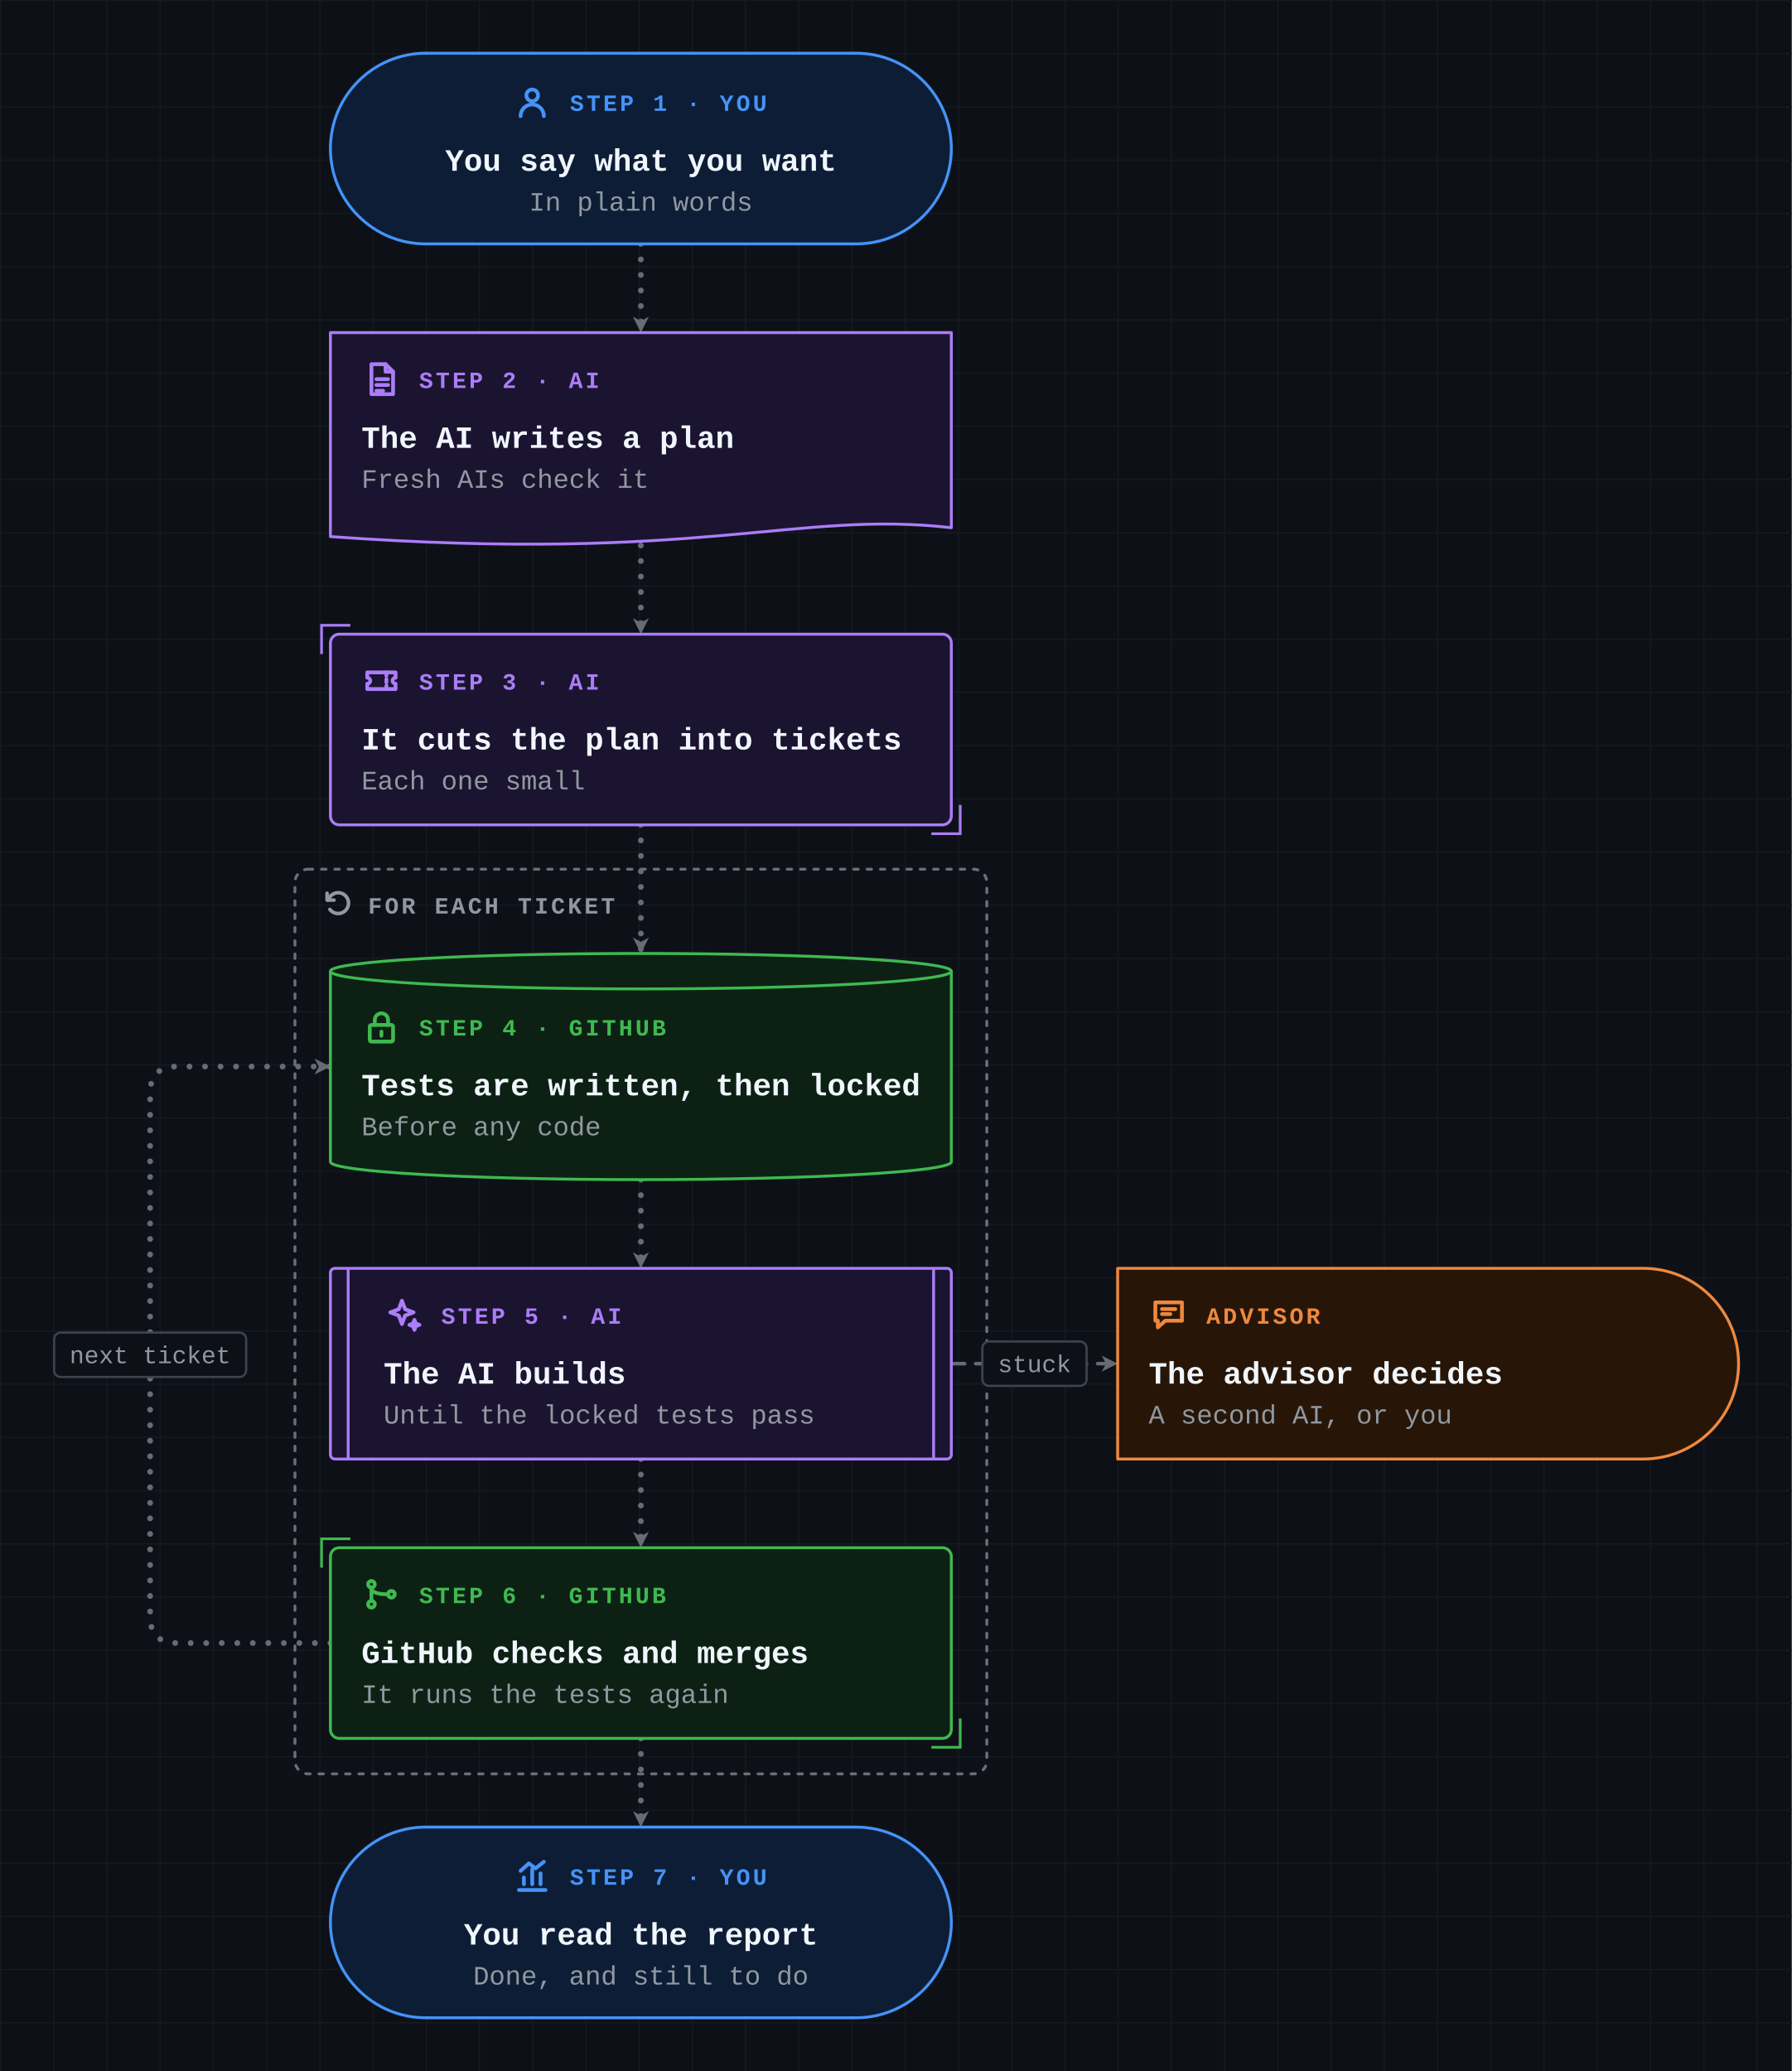
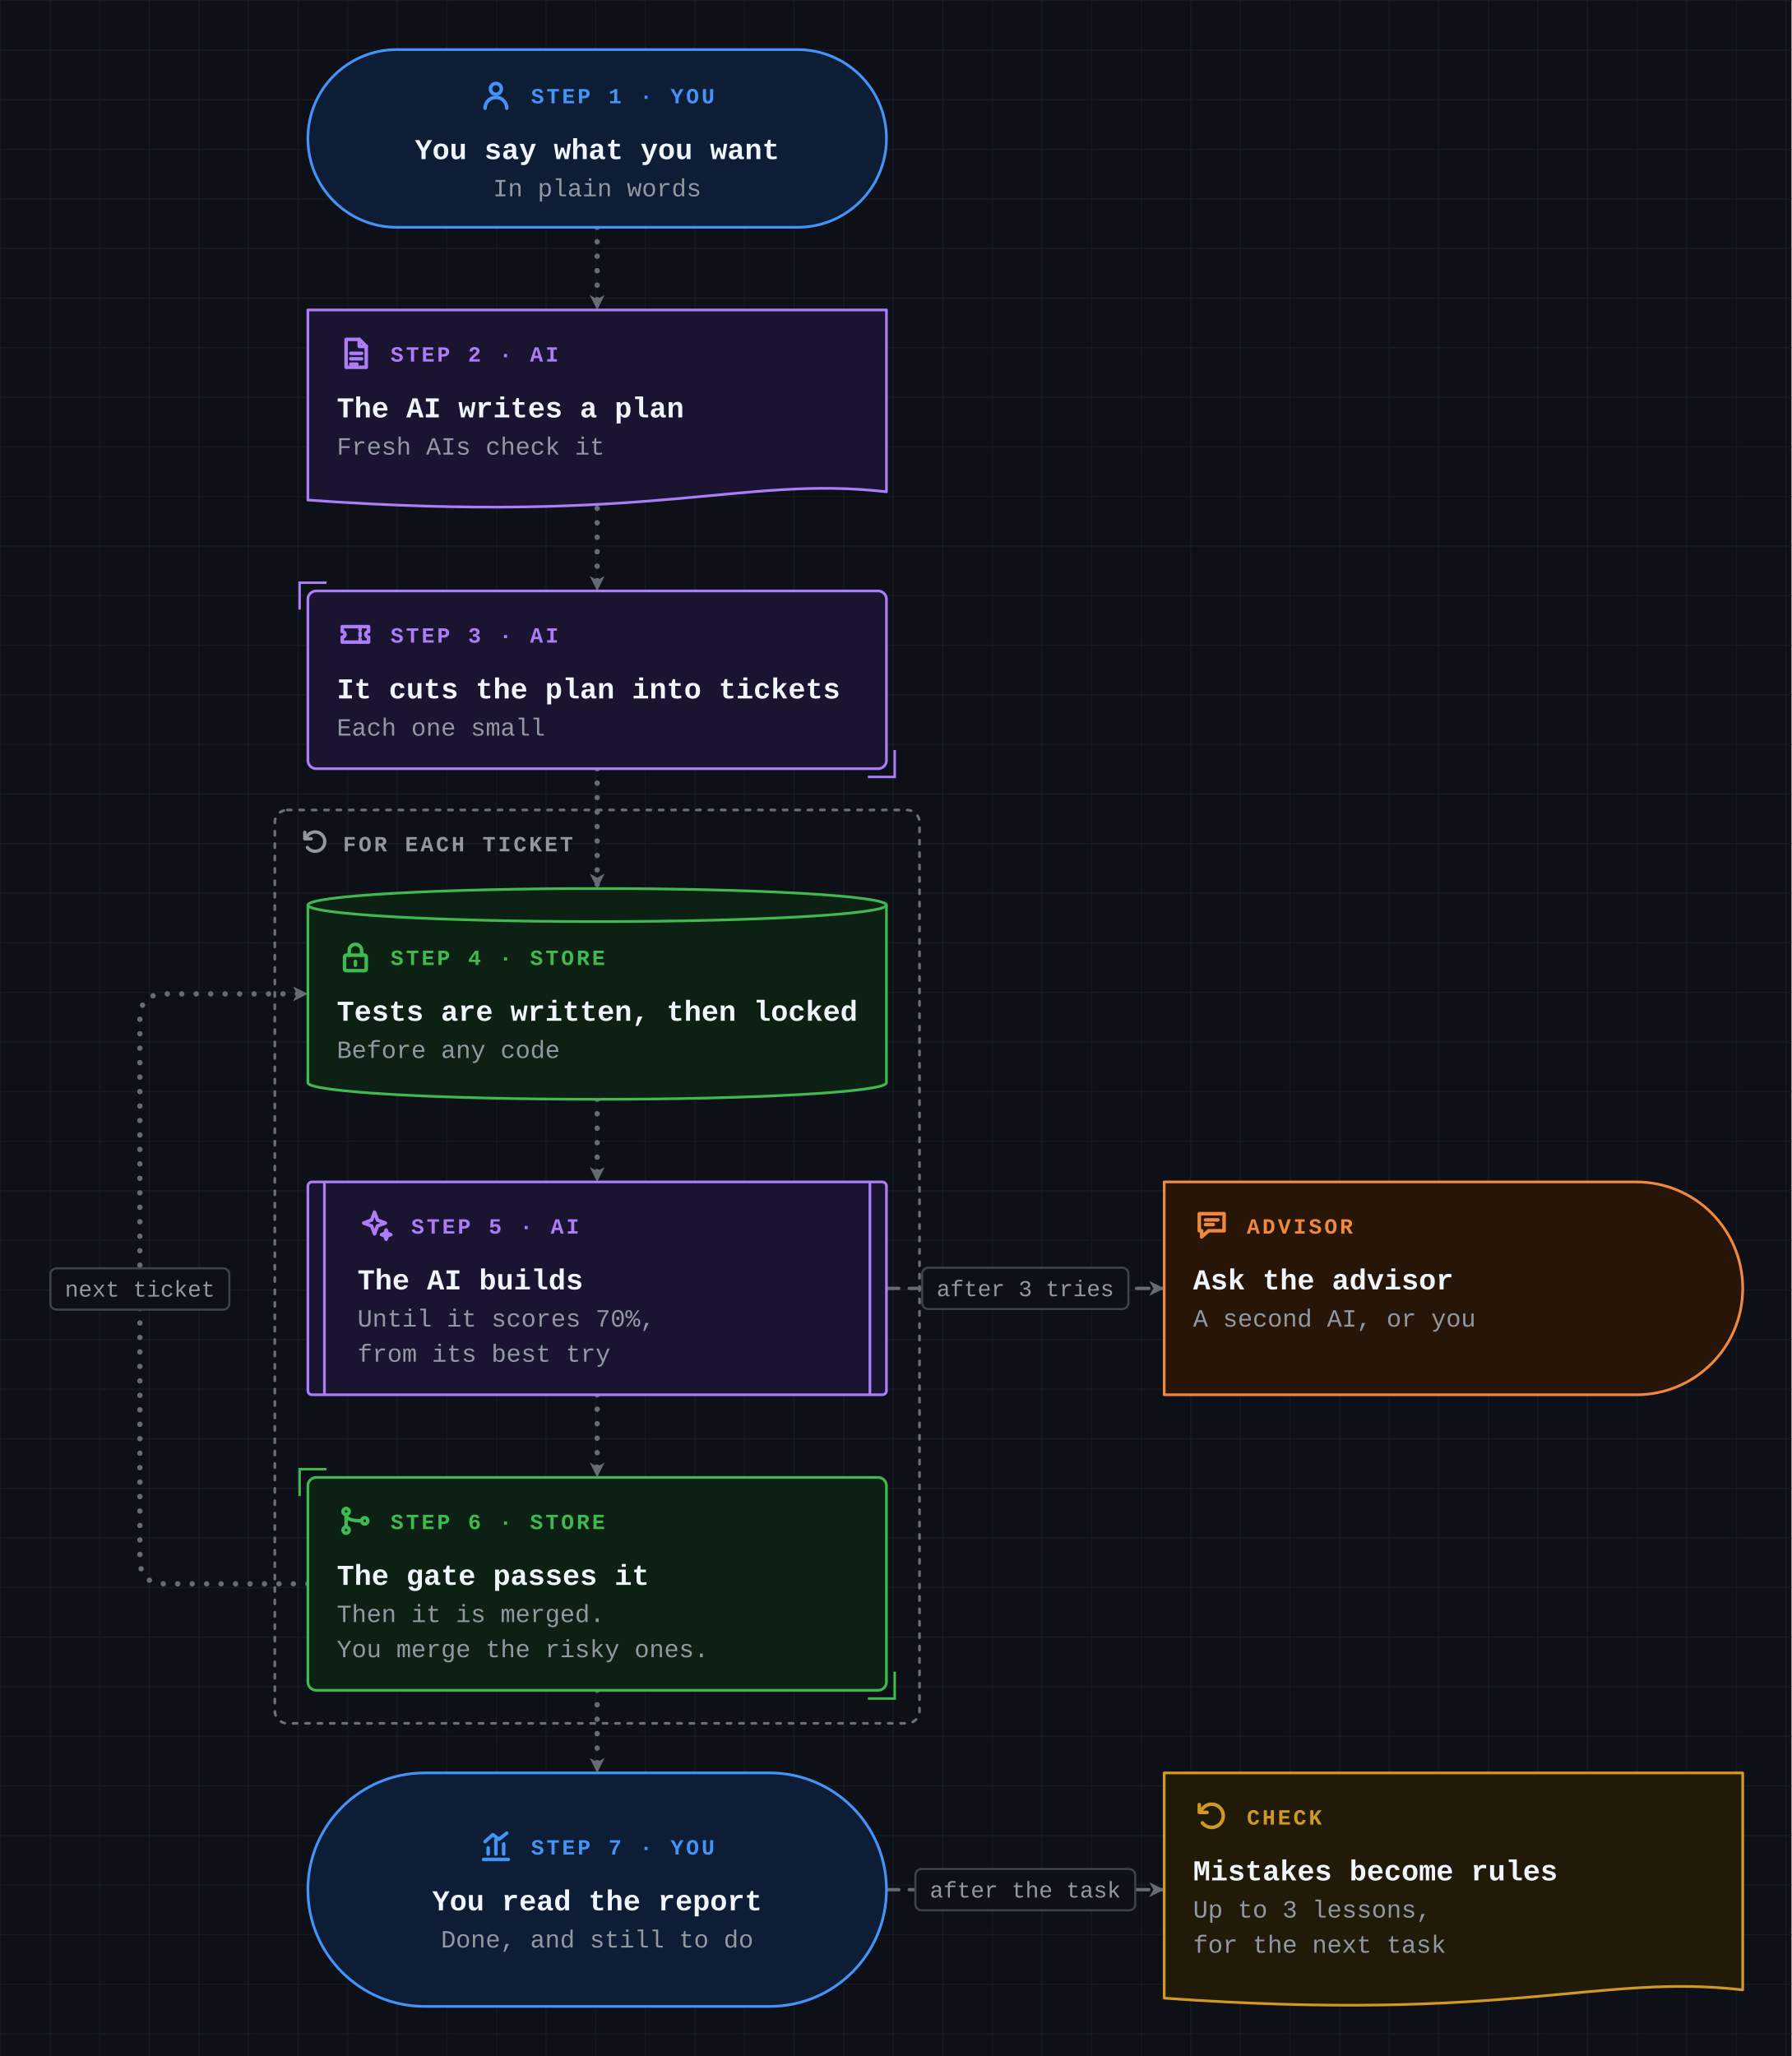
- <svg xmlns="http://www.w3.org/2000/svg" viewBox="-149 -24 808 934" width="808" height="934" role="img" aria-labelledby="title desc" font-family="ui-monospace, SFMono-Regular, 'JetBrains Mono', 'Cascadia Mono', Menlo, Consolas, 'Liberation Mono', monospace">
+ <svg xmlns="http://www.w3.org/2000/svg" viewBox="-149 -24 867 995" width="867" height="995" role="img" aria-labelledby="title desc" font-family="ui-monospace, SFMono-Regular, 'JetBrains Mono', 'Cascadia Mono', Menlo, Consolas, 'Liberation Mono', monospace">
  <defs>
    <marker id="arrow-plain" viewBox="0 0 10 10" refX="9" refY="5" markerWidth="9" markerHeight="9" markerUnits="userSpaceOnUse" orient="auto-start-reverse">
      <path d="M1,1 L9,5 L1,9 L3.2,5 z" fill="#656c76" />
    </marker>
    <marker id="arrow-fail" viewBox="0 0 10 10" refX="9" refY="5" markerWidth="9" markerHeight="9" markerUnits="userSpaceOnUse" orient="auto-start-reverse">
      <path d="M1,1 L9,5 L1,9 L3.2,5 z" fill="#f85149" />
    </marker>
    <marker id="arrow-pass" viewBox="0 0 10 10" refX="9" refY="5" markerWidth="9" markerHeight="9" markerUnits="userSpaceOnUse" orient="auto-start-reverse">
      <path d="M1,1 L9,5 L1,9 L3.2,5 z" fill="#3fb950" />
    </marker>
    <pattern id="grid" x="-149" y="-24" width="24" height="24" patternUnits="userSpaceOnUse">
      <path d="M24 0H0V24" fill="none" stroke="#161b22" stroke-width="1" />
    </pattern>
  </defs>
  <style>.main{stroke-width:2.6;stroke-dasharray:0 7;animation:flow 0.8s linear infinite}.side{stroke-width:1.6;stroke-dasharray:6 5;animation:side 1.6s linear infinite}@keyframes flow{to{stroke-dashoffset:-7}}@keyframes side{to{stroke-dashoffset:-11}}@media (prefers-reduced-motion:reduce){.main,.side{animation:none}.ticket{display:none}}</style>
-   <rect x="-149" y="-24" width="808" height="934" fill="#0d1117" />
-   <rect x="-149" y="-24" width="808" height="934" fill="url(#grid)" />
-   <rect x="-16.0" y="368.0" width="312.0" height="408.0" rx="6" fill="none" stroke="#9198a1" stroke-opacity="0.7" stroke-width="1.3" stroke-dasharray="2 4" stroke-linecap="round" />
+   <rect x="-149" y="-24" width="867" height="995" fill="#0d1117" />
+   <rect x="-149" y="-24" width="867" height="995" fill="url(#grid)" />
+   <rect x="-16.0" y="368.0" width="312.0" height="442.0" rx="6" fill="none" stroke="#9198a1" stroke-opacity="0.7" stroke-width="1.3" stroke-dasharray="2 4" stroke-linecap="round" />
  <g transform="translate(-4.0,376.0) scale(0.625)" fill="none" stroke="#9198a1" stroke-width="2.56" stroke-linecap="round" stroke-linejoin="round">
    <path d="M4 4.5v5h5" />
    <path d="M4.8 9.5A7.5 7.5 0 1 1 6 16.2" />
  </g>
  <text x="17.0" y="388.0" font-size="10.5" font-weight="700" letter-spacing="1.2" fill="#9198a1">FOR EACH TICKET</text>
  <path class="main" d="M140.0,86.0 L140.0,126.0" fill="none" stroke="#656c76" stroke-linecap="round" stroke-linejoin="round" marker-end="url(#arrow-plain)" />
  <path class="main" d="M140.0,222.0 L140.0,262.0" fill="none" stroke="#656c76" stroke-linecap="round" stroke-linejoin="round" marker-end="url(#arrow-plain)" />
  <path class="main" d="M140.0,348.0 L140.0,406.0" fill="none" stroke="#656c76" stroke-linecap="round" stroke-linejoin="round" marker-end="url(#arrow-plain)" />
  <path class="main" d="M140.0,508.0 L140.0,548.0" fill="none" stroke="#656c76" stroke-linecap="round" stroke-linejoin="round" marker-end="url(#arrow-plain)" />
-   <path class="main" d="M140.0,634.0 L140.0,674.0" fill="none" stroke="#656c76" stroke-linecap="round" stroke-linejoin="round" marker-end="url(#arrow-plain)" />
-   <path class="main" d="M140.0,760.0 L140.0,800.0" fill="none" stroke="#656c76" stroke-linecap="round" stroke-linejoin="round" marker-end="url(#arrow-plain)" />
-   <path class="main" d="M0.0,717.0 L-69.3,717.0 Q-81.3,717.0 -81.3,705.0 L-81.3,469.0 Q-81.3,457.0 -69.3,457.0 L0.0,457.0" fill="none" stroke="#656c76" stroke-linecap="round" stroke-linejoin="round" marker-end="url(#arrow-plain)" />
-   <path class="side" d="M280.0,591.0 L355.0,591.0" fill="none" stroke="#656c76" stroke-linecap="round" stroke-linejoin="round" marker-end="url(#arrow-plain)" />
+   <path class="main" d="M140.0,651.0 L140.0,691.0" fill="none" stroke="#656c76" stroke-linecap="round" stroke-linejoin="round" marker-end="url(#arrow-plain)" />
+   <path class="main" d="M140.0,794.0 L140.0,834.0" fill="none" stroke="#656c76" stroke-linecap="round" stroke-linejoin="round" marker-end="url(#arrow-plain)" />
+   <path class="main" d="M0.0,742.5 L-69.3,742.5 Q-81.3,742.5 -81.3,730.5 L-81.3,469.0 Q-81.3,457.0 -69.3,457.0 L0.0,457.0" fill="none" stroke="#656c76" stroke-linecap="round" stroke-linejoin="round" marker-end="url(#arrow-plain)" />
+   <path class="side" d="M280.0,599.5 L414.4,599.5" fill="none" stroke="#656c76" stroke-linecap="round" stroke-linejoin="round" marker-end="url(#arrow-plain)" />
+   <path class="side" d="M280.0,890.5 L414.4,890.5" fill="none" stroke="#656c76" stroke-linecap="round" stroke-linejoin="round" marker-end="url(#arrow-plain)" />
  <rect x="0.0" y="0.0" width="280.0" height="86.0" rx="43.0" fill="#0d1d35" stroke="#4493f8" stroke-width="1.3" stroke-linejoin="round" />
  <g transform="translate(82.0,13.0) scale(0.75)" fill="none" stroke="#4493f8" stroke-width="2.27" stroke-linecap="round" stroke-linejoin="round">
    <path d="M12 4.5a3.5 3.5 0 1 0 0 7a3.5 3.5 0 1 0 0-7z" />
    <path d="M5 20.5c0-3.9 3.1-7 7-7s7 3.1 7 7" />
  </g>
  <text x="108.0" y="26.0" font-size="10.5" font-weight="700" letter-spacing="1.2" fill="#4493f8">STEP 1 · YOU</text>
  <text x="140.0" y="53.0" text-anchor="middle" font-size="14" font-weight="700" fill="#f0f6fc">You say what you want</text>
  <text x="140.0" y="71.0" text-anchor="middle" font-size="12" fill="#9198a1">In plain words</text>
  <path d="M0.0,126.0 H280.0 V214.0 C210.0,206.0 168.0,230.0 0.0,218.0 Z" fill="#1b1430" stroke="#ab7df8" stroke-width="1.3" stroke-linejoin="round" />
  <g transform="translate(14.0,138.0) scale(0.75)" fill="none" stroke="#ab7df8" stroke-width="2.27" stroke-linecap="round" stroke-linejoin="round">
    <path d="M6 3h8.5L19 7.5V21H6z" />
    <path d="M14.5 3v4.5H19" />
    <path d="M9 12h7M9 15.5h7M9 19h4" />
  </g>
  <text x="40.0" y="151.0" font-size="10.5" font-weight="700" letter-spacing="1.2" fill="#ab7df8">STEP 2 · AI</text>
  <text x="14.0" y="178.0" font-size="14" font-weight="700" fill="#f0f6fc">The AI writes a plan</text>
  <text x="14.0" y="196.0" font-size="12" fill="#9198a1">Fresh AIs check it</text>
  <rect x="0.0" y="262.0" width="280.0" height="86.0" rx="4" fill="#1b1430" stroke="#ab7df8" stroke-width="1.3" stroke-linejoin="round" />
  <path d="M9.0,258.0 H-4.0 V271.0" fill="none" stroke="#ab7df8" stroke-width="1.2" />
  <path d="M271.0,352.0 H284.0 V339.0" fill="none" stroke="#ab7df8" stroke-width="1.2" />
  <g transform="translate(14.0,274.0) scale(0.75)" fill="none" stroke="#ab7df8" stroke-width="2.27" stroke-linecap="round" stroke-linejoin="round">
    <path d="M3.5 7h17v3.2a1.8 1.8 0 0 0 0 3.6V17h-17v-3.2a1.8 1.8 0 0 0 0-3.6z" />
    <path d="M15 7v2M15 11v2M15 15v2" />
  </g>
  <text x="40.0" y="287.0" font-size="10.5" font-weight="700" letter-spacing="1.2" fill="#ab7df8">STEP 3 · AI</text>
  <text x="14.0" y="314.0" font-size="14" font-weight="700" fill="#f0f6fc">It cuts the plan into tickets</text>
  <text x="14.0" y="332.0" font-size="12" fill="#9198a1">Each one small</text>
  <path d="M0.0,414.0 A140.0,8 0 0 1 280.0,414.0 V500.0 A140.0,8 0 0 1 0.0,500.0 Z" fill="#0c2114" stroke="#3fb950" stroke-width="1.3" stroke-linejoin="round" />
  <path d="M0.0,414.0 A140.0,8 0 0 0 280.0,414.0" fill="none" stroke="#3fb950" stroke-width="1.3" />
  <g transform="translate(14.0,430.0) scale(0.75)" fill="none" stroke="#3fb950" stroke-width="2.27" stroke-linecap="round" stroke-linejoin="round">
    <path d="M6 11h12a1 1 0 0 1 1 1v8a1 1 0 0 1-1 1H6a1 1 0 0 1-1-1v-8a1 1 0 0 1 1-1z" />
    <path d="M8 11V8a4 4 0 0 1 8 0v3" />
    <path d="M12 15v2.5" />
  </g>
-   <text x="40.0" y="443.0" font-size="10.5" font-weight="700" letter-spacing="1.2" fill="#3fb950">STEP 4 · GITHUB</text>
+   <text x="40.0" y="443.0" font-size="10.5" font-weight="700" letter-spacing="1.2" fill="#3fb950">STEP 4 · STORE</text>
  <text x="14.0" y="470.0" font-size="14" font-weight="700" fill="#f0f6fc">Tests are written, then locked</text>
  <text x="14.0" y="488.0" font-size="12" fill="#9198a1">Before any code</text>
-   <rect x="0.0" y="548.0" width="280.0" height="86.0" rx="2" fill="#1b1430" stroke="#ab7df8" stroke-width="1.3" stroke-linejoin="round" />
-   <path d="M8.0,548.0 V634.0 M272.0,548.0 V634.0" stroke="#ab7df8" stroke-width="1.3" />
+   <rect x="0.0" y="548.0" width="280.0" height="103.0" rx="2" fill="#1b1430" stroke="#ab7df8" stroke-width="1.3" stroke-linejoin="round" />
+   <path d="M8.0,548.0 V651.0 M272.0,548.0 V651.0" stroke="#ab7df8" stroke-width="1.3" />
  <g transform="translate(24.0,560.0) scale(0.75)" fill="none" stroke="#ab7df8" stroke-width="2.27" stroke-linecap="round" stroke-linejoin="round">
    <path d="M11 3.5l1.9 5.1L18 10.5l-5.1 1.9L11 17.5l-1.9-5.1L4 10.5l5.1-1.9z" />
    <path d="M18.5 15l.8 2.2l2.2.8l-2.2.8l-.8 2.2l-.8-2.2l-2.2-.8l2.2-.8z" />
  </g>
  <text x="50.0" y="573.0" font-size="10.5" font-weight="700" letter-spacing="1.2" fill="#ab7df8">STEP 5 · AI</text>
  <text x="24.0" y="600.0" font-size="14" font-weight="700" fill="#f0f6fc">The AI builds</text>
-   <text x="24.0" y="618.0" font-size="12" fill="#9198a1">Until the locked tests pass</text>
-   <rect x="0.0" y="674.0" width="280.0" height="86.0" rx="4" fill="#0c2114" stroke="#3fb950" stroke-width="1.3" stroke-linejoin="round" />
-   <path d="M9.0,670.0 H-4.0 V683.0" fill="none" stroke="#3fb950" stroke-width="1.2" />
-   <path d="M271.0,764.0 H284.0 V751.0" fill="none" stroke="#3fb950" stroke-width="1.2" />
-   <g transform="translate(14.0,686.0) scale(0.75)" fill="none" stroke="#3fb950" stroke-width="2.27" stroke-linecap="round" stroke-linejoin="round">
+   <text x="24.0" y="618.0" font-size="12" fill="#9198a1">Until it scores 70%,</text>
+   <text x="24.0" y="635.0" font-size="12" fill="#9198a1">from its best try</text>
+   <rect x="0.0" y="691.0" width="280.0" height="103.0" rx="4" fill="#0c2114" stroke="#3fb950" stroke-width="1.3" stroke-linejoin="round" />
+   <path d="M9.0,687.0 H-4.0 V700.0" fill="none" stroke="#3fb950" stroke-width="1.2" />
+   <path d="M271.0,798.0 H284.0 V785.0" fill="none" stroke="#3fb950" stroke-width="1.2" />
+   <g transform="translate(14.0,703.0) scale(0.75)" fill="none" stroke="#3fb950" stroke-width="2.27" stroke-linecap="round" stroke-linejoin="round">
    <path d="M6 4a2 2 0 1 0 0 4a2 2 0 1 0 0-4z" />
    <path d="M6 16a2 2 0 1 0 0 4a2 2 0 1 0 0-4z" />
    <path d="M18 10a2 2 0 1 0 0 4a2 2 0 1 0 0-4z" />
    <path d="M6 8v8" />
    <path d="M6 8c0 3 4 4 10 4" />
  </g>
-   <text x="40.0" y="699.0" font-size="10.5" font-weight="700" letter-spacing="1.2" fill="#3fb950">STEP 6 · GITHUB</text>
-   <text x="14.0" y="726.0" font-size="14" font-weight="700" fill="#f0f6fc">GitHub checks and merges</text>
-   <text x="14.0" y="744.0" font-size="12" fill="#9198a1">It runs the tests again</text>
-   <rect x="0.0" y="800.0" width="280.0" height="86.0" rx="43.0" fill="#0d1d35" stroke="#4493f8" stroke-width="1.3" stroke-linejoin="round" />
-   <g transform="translate(82.0,813.0) scale(0.75)" fill="none" stroke="#4493f8" stroke-width="2.27" stroke-linecap="round" stroke-linejoin="round">
+   <text x="40.0" y="716.0" font-size="10.5" font-weight="700" letter-spacing="1.2" fill="#3fb950">STEP 6 · STORE</text>
+   <text x="14.0" y="743.0" font-size="14" font-weight="700" fill="#f0f6fc">The gate passes it</text>
+   <text x="14.0" y="761.0" font-size="12" fill="#9198a1">Then it is merged.</text>
+   <text x="14.0" y="778.0" font-size="12" fill="#9198a1">You merge the risky ones.</text>
+   <rect x="0.0" y="834.0" width="280.0" height="113.0" rx="56.5" fill="#0d1d35" stroke="#4493f8" stroke-width="1.3" stroke-linejoin="round" />
+   <g transform="translate(82.0,860.5) scale(0.75)" fill="none" stroke="#4493f8" stroke-width="2.27" stroke-linecap="round" stroke-linejoin="round">
    <path d="M4 20.5h16" />
    <path d="M7 17v-4M12 17V8M17 17v-6.5" />
    <path d="M5 9l5-4.5l4 3l5-4" />
  </g>
-   <text x="108.0" y="826.0" font-size="10.5" font-weight="700" letter-spacing="1.2" fill="#4493f8">STEP 7 · YOU</text>
-   <text x="140.0" y="853.0" text-anchor="middle" font-size="14" font-weight="700" fill="#f0f6fc">You read the report</text>
-   <text x="140.0" y="871.0" text-anchor="middle" font-size="12" fill="#9198a1">Done, and still to do</text>
-   <path d="M355.0,548.0 H592.0 A43.0,43.0 0 0 1 592.0,634.0 H355.0 Z" fill="#271608" stroke="#f0883e" stroke-width="1.3" stroke-linejoin="round" />
-   <g transform="translate(369.0,560.0) scale(0.75)" fill="none" stroke="#f0883e" stroke-width="2.27" stroke-linecap="round" stroke-linejoin="round">
+   <text x="108.0" y="873.5" font-size="10.5" font-weight="700" letter-spacing="1.2" fill="#4493f8">STEP 7 · YOU</text>
+   <text x="140.0" y="900.5" text-anchor="middle" font-size="14" font-weight="700" fill="#f0f6fc">You read the report</text>
+   <text x="140.0" y="918.5" text-anchor="middle" font-size="12" fill="#9198a1">Done, and still to do</text>
+   <path d="M414.4,548.0 H642.9 A51.5,51.5 0 0 1 642.9,651.0 H414.4 Z" fill="#271608" stroke="#f0883e" stroke-width="1.3" stroke-linejoin="round" />
+   <g transform="translate(428.4,560.0) scale(0.75)" fill="none" stroke="#f0883e" stroke-width="2.27" stroke-linecap="round" stroke-linejoin="round">
    <path d="M4 4.5h16v11H10l-4.5 4v-4H4z" />
    <path d="M8 8.5h8M8 11.5h5" />
  </g>
-   <text x="395.0" y="573.0" font-size="10.5" font-weight="700" letter-spacing="1.2" fill="#f0883e">ADVISOR</text>
-   <text x="369.0" y="600.0" font-size="14" font-weight="700" fill="#f0f6fc">The advisor decides</text>
-   <text x="369.0" y="618.0" font-size="12" fill="#9198a1">A second AI, or you</text>
-   <rect x="-124.6" y="577.0" width="86.6" height="20" rx="3" fill="#0d1117" stroke="#3d444d" stroke-width="1" />
-   <text x="-81.3" y="590.8" text-anchor="middle" font-size="11" fill="#9198a1">next ticket</text>
-   <rect x="294.0" y="581.0" width="47.0" height="20" rx="3" fill="#0d1117" stroke="#3d444d" stroke-width="1" />
-   <text x="317.5" y="594.8" text-anchor="middle" font-size="11" fill="#9198a1">stuck</text>
+   <text x="454.4" y="573.0" font-size="10.5" font-weight="700" letter-spacing="1.2" fill="#f0883e">ADVISOR</text>
+   <text x="428.4" y="600.0" font-size="14" font-weight="700" fill="#f0f6fc">Ask the advisor</text>
+   <text x="428.4" y="618.0" font-size="12" fill="#9198a1">A second AI, or you</text>
+   <path d="M414.4,834.0 H694.4 V939.0 C624.4,931.0 582.4,955.0 414.4,943.0 Z" fill="#221a08" stroke="#d29922" stroke-width="1.3" stroke-linejoin="round" />
+   <g transform="translate(428.4,846.0) scale(0.75)" fill="none" stroke="#d29922" stroke-width="2.27" stroke-linecap="round" stroke-linejoin="round">
+     <path d="M4 4.5v5h5" />
+     <path d="M4.8 9.5A7.5 7.5 0 1 1 6 16.2" />
+   </g>
+   <text x="454.4" y="859.0" font-size="10.5" font-weight="700" letter-spacing="1.2" fill="#d29922">CHECK</text>
+   <text x="428.4" y="886.0" font-size="14" font-weight="700" fill="#f0f6fc">Mistakes become rules</text>
+   <text x="428.4" y="904.0" font-size="12" fill="#9198a1">Up to 3 lessons,</text>
+   <text x="428.4" y="921.0" font-size="12" fill="#9198a1">for the next task</text>
+   <rect x="-124.6" y="589.8" width="86.6" height="20" rx="3" fill="#0d1117" stroke="#3d444d" stroke-width="1" />
+   <text x="-81.3" y="603.5" text-anchor="middle" font-size="11" fill="#9198a1">next ticket</text>
+   <rect x="297.3" y="589.5" width="99.8" height="20" rx="3" fill="#0d1117" stroke="#3d444d" stroke-width="1" />
+   <text x="347.2" y="603.3" text-anchor="middle" font-size="11" fill="#9198a1">after 3 tries</text>
+   <rect x="294.0" y="880.5" width="106.4" height="20" rx="3" fill="#0d1117" stroke="#3d444d" stroke-width="1" />
+   <text x="347.2" y="894.3" text-anchor="middle" font-size="11" fill="#9198a1">after the task</text>
</svg>
